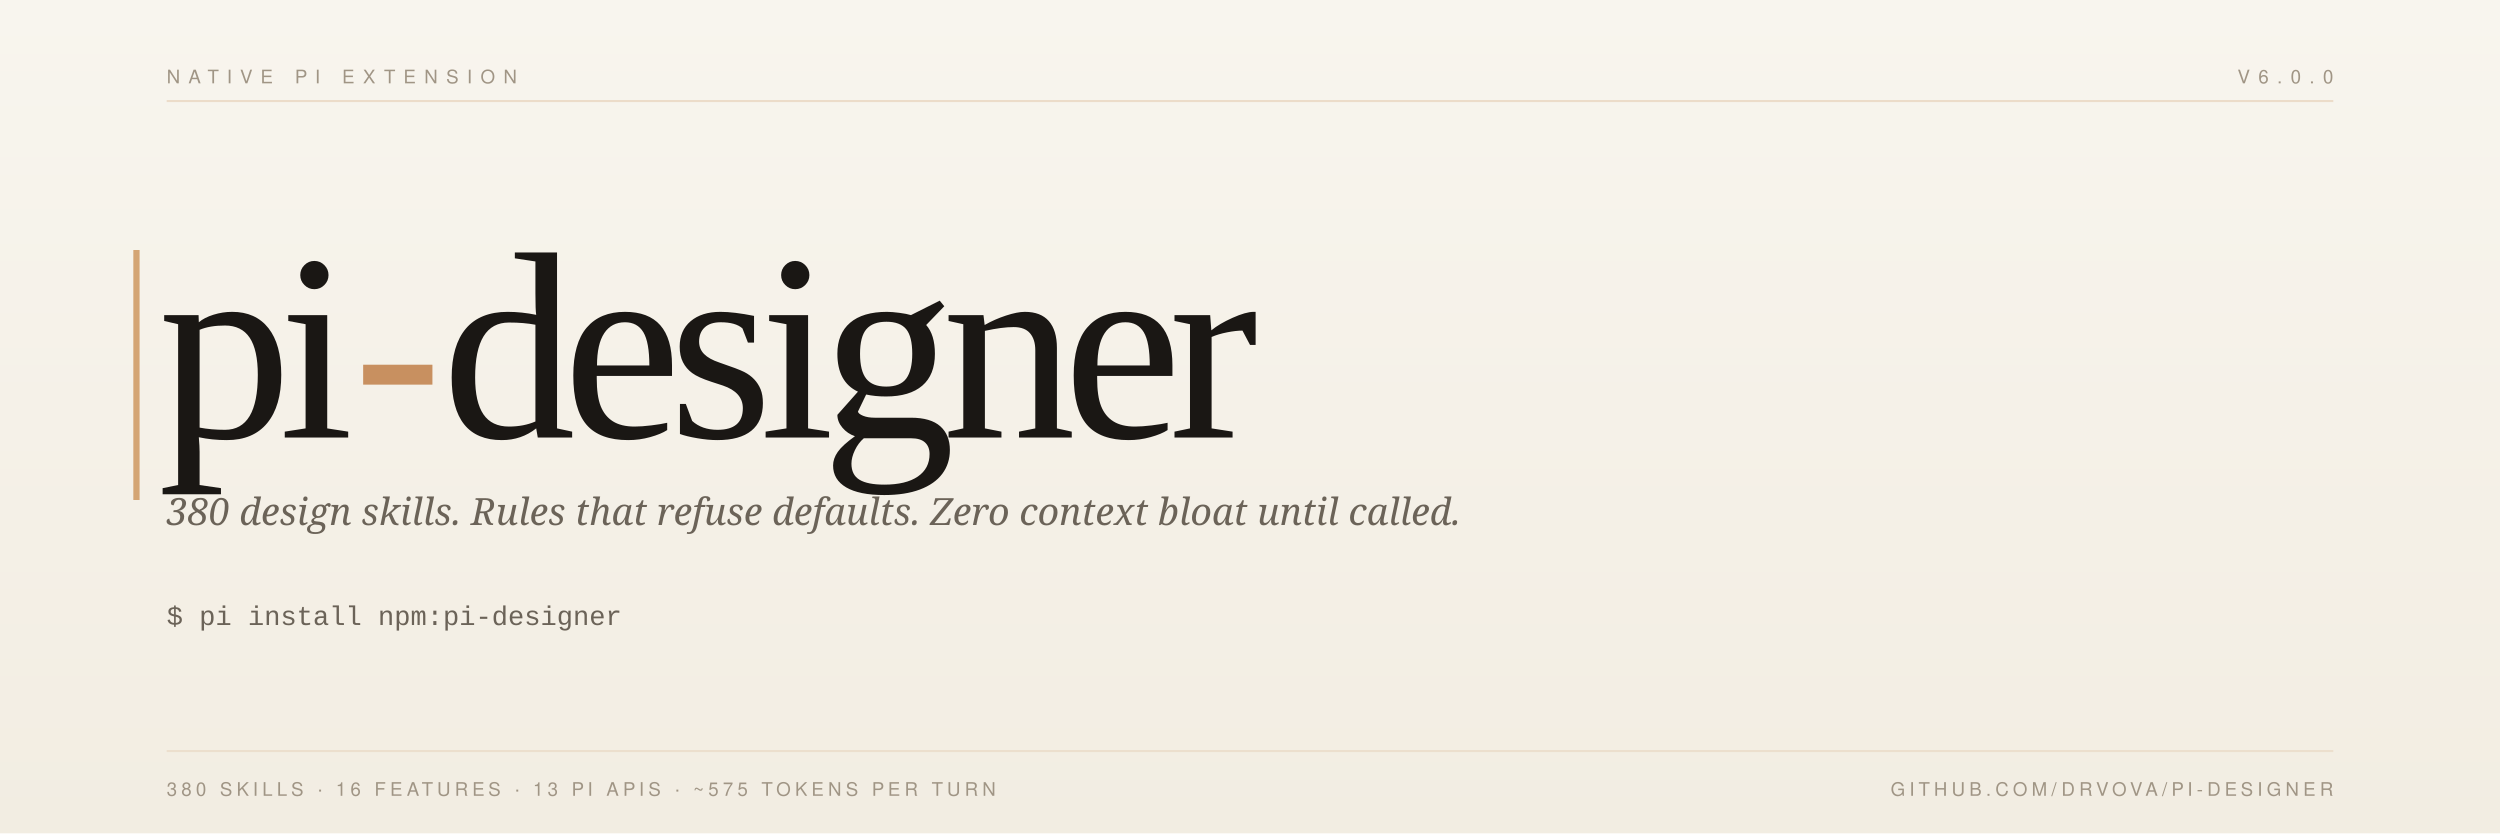
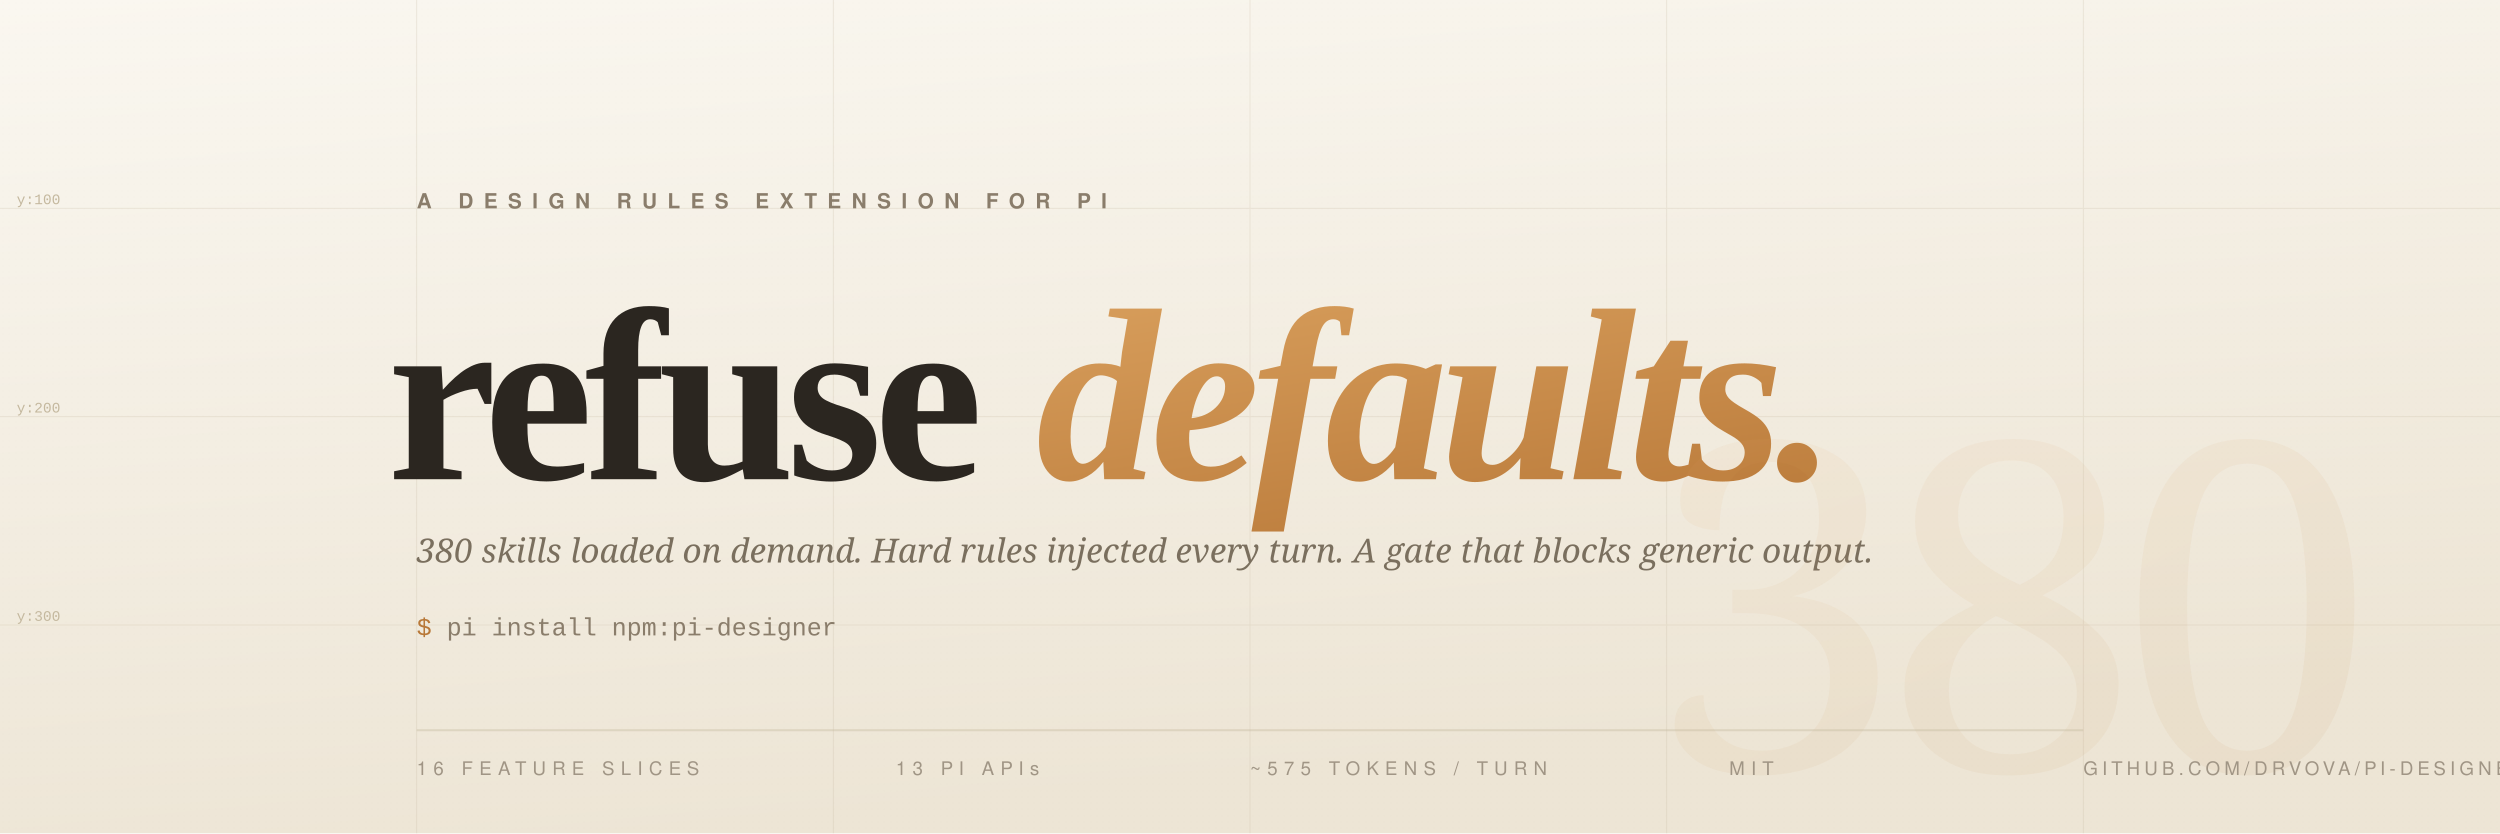
<svg xmlns="http://www.w3.org/2000/svg" viewBox="0 0 1200 400">
  <defs>
-     <linearGradient id="paper" x1="0" y1="0" x2="0" y2="1">
-       <stop offset="0%" stop-color="#F8F5EE" />
-       <stop offset="100%" stop-color="#F2EDE2" />
+     <linearGradient id="bg" x1="0" y1="0" x2="0.3" y2="1">
+       <stop offset="0%" stop-color="#FAF7F0" />
+       <stop offset="100%" stop-color="#EDE5D5" />
+     </linearGradient>
+     <pattern id="noise" x="0" y="0" width="3" height="3" patternUnits="userSpaceOnUse">
+       <circle cx="1.5" cy="1.5" r="0.3" fill="#000" opacity="0.015" />
+     </pattern>
+     <linearGradient id="amberGrad" x1="0" y1="0" x2="1" y2="1">
+       <stop offset="0%" stop-color="#E0A865" />
+       <stop offset="100%" stop-color="#B87838" />
    </linearGradient>
  </defs>
-   <rect width="1200" height="400" fill="url(#paper)" />
-   <rect x="80" y="48" width="1040" height="1" fill="#D4A574" opacity="0.3" />
-   <text x="80" y="40" font-family="Helvetica, Arial, sans-serif" font-size="9" fill="#A09585" letter-spacing="4">NATIVE PI EXTENSION</text>
-   <text x="1120" y="40" text-anchor="end" font-family="Helvetica, Arial, sans-serif" font-size="9" fill="#A09585" letter-spacing="4">V6.0.0</text>
-   <text x="76" y="210" font-family="Georgia, 'Times New Roman', serif" font-size="128" font-weight="400" fill="#1A1714" letter-spacing="-6">
-     pi<tspan font-style="italic" fill="#C89060">-</tspan>designer
+   <rect width="1200" height="400" fill="url(#bg)" />
+   <rect width="1200" height="400" fill="url(#noise)" />
+   <g stroke="#C4B89E" stroke-width="0.5" opacity="0.25">
+     <line x1="0" y1="100" x2="1200" y2="100" />
+     <line x1="0" y1="200" x2="1200" y2="200" />
+     <line x1="0" y1="300" x2="1200" y2="300" />
+     <line x1="200" y1="0" x2="200" y2="400" />
+     <line x1="400" y1="0" x2="400" y2="400" />
+     <line x1="600" y1="0" x2="600" y2="400" />
+     <line x1="800" y1="0" x2="800" y2="400" />
+     <line x1="1000" y1="0" x2="1000" y2="400" />
+   </g>
+   <text x="8" y="98" font-family="'Courier New', monospace" font-size="7" fill="#C4B89E">y:100</text>
+   <text x="8" y="198" font-family="'Courier New', monospace" font-size="7" fill="#C4B89E">y:200</text>
+   <text x="8" y="298" font-family="'Courier New', monospace" font-size="7" fill="#C4B89E">y:300</text>
+   <text x="200" y="100" font-family="Helvetica, Arial, sans-serif" font-size="10" letter-spacing="5" fill="#8A7D6B" font-weight="700">A DESIGN RULES EXTENSION FOR PI</text>
+   <text x="186" y="230" font-family="Georgia, 'Times New Roman', serif" font-size="118" font-weight="700" fill="#2B2620" letter-spacing="-4">
+     refuse <tspan font-style="italic" fill="url(#amberGrad)">defaults.</tspan>
  </text>
-   <text x="80" y="252" font-family="Georgia, serif" font-size="18" font-style="italic" fill="#6B6358">
-     380 design skills. Rules that refuse defaults. Zero context bloat until called.
+   <text x="200" y="270" font-family="Georgia, serif" font-size="16" font-style="italic" fill="#7A6F5E">
+     380 skills loaded on demand. Hard rules injected every turn. A gate that blocks generic output.
  </text>
-   <rect x="64" y="120" width="3" height="120" fill="#D4A574" />
-   <text x="80" y="300" font-family="'Courier New', monospace" font-size="13" fill="#6B6358">
-     $ pi install npm:pi-designer
+   <text x="200" y="305" font-family="'Courier New', monospace" font-size="12" fill="#8A7D6B">
+     <tspan fill="#B87838">$</tspan> pi install npm:pi-designer
  </text>
-   <rect x="80" y="360" width="1040" height="1" fill="#D4A574" opacity="0.2" />
-   <text x="80" y="382" font-family="Helvetica, Arial, sans-serif" font-size="9" fill="#A09585" letter-spacing="2">
-     380 SKILLS · 16 FEATURES · 13 PI APIS · ~575 TOKENS PER TURN
+   <text x="1140" y="370" text-anchor="end" font-family="Georgia, serif" font-size="220" font-weight="400" fill="url(#amberGrad)" opacity="0.07" letter-spacing="-10">380</text>
+   <rect x="200" y="350" width="800" height="1" fill="#C4B89E" opacity="0.4" />
+   <text x="200" y="372" font-family="Helvetica, Arial, sans-serif" font-size="9" fill="#A09585" letter-spacing="3">
+     16 FEATURE SLICES
  </text>
-   <text x="1120" y="382" text-anchor="end" font-family="Helvetica, Arial, sans-serif" font-size="9" fill="#A09585" letter-spacing="2">
+   <text x="430" y="372" font-family="Helvetica, Arial, sans-serif" font-size="9" fill="#A09585" letter-spacing="3">
+     13 PI APIs
+   </text>
+   <text x="600" y="372" font-family="Helvetica, Arial, sans-serif" font-size="9" fill="#A09585" letter-spacing="3">
+     ~575 TOKENS / TURN
+   </text>
+   <text x="830" y="372" font-family="Helvetica, Arial, sans-serif" font-size="9" fill="#A09585" letter-spacing="3">
+     MIT
+   </text>
+   <text x="1000" y="372" font-family="Helvetica, Arial, sans-serif" font-size="9" fill="#A09585" letter-spacing="2">
    GITHUB.COM/DRVOVA/PI-DESIGNER
  </text>
</svg>
